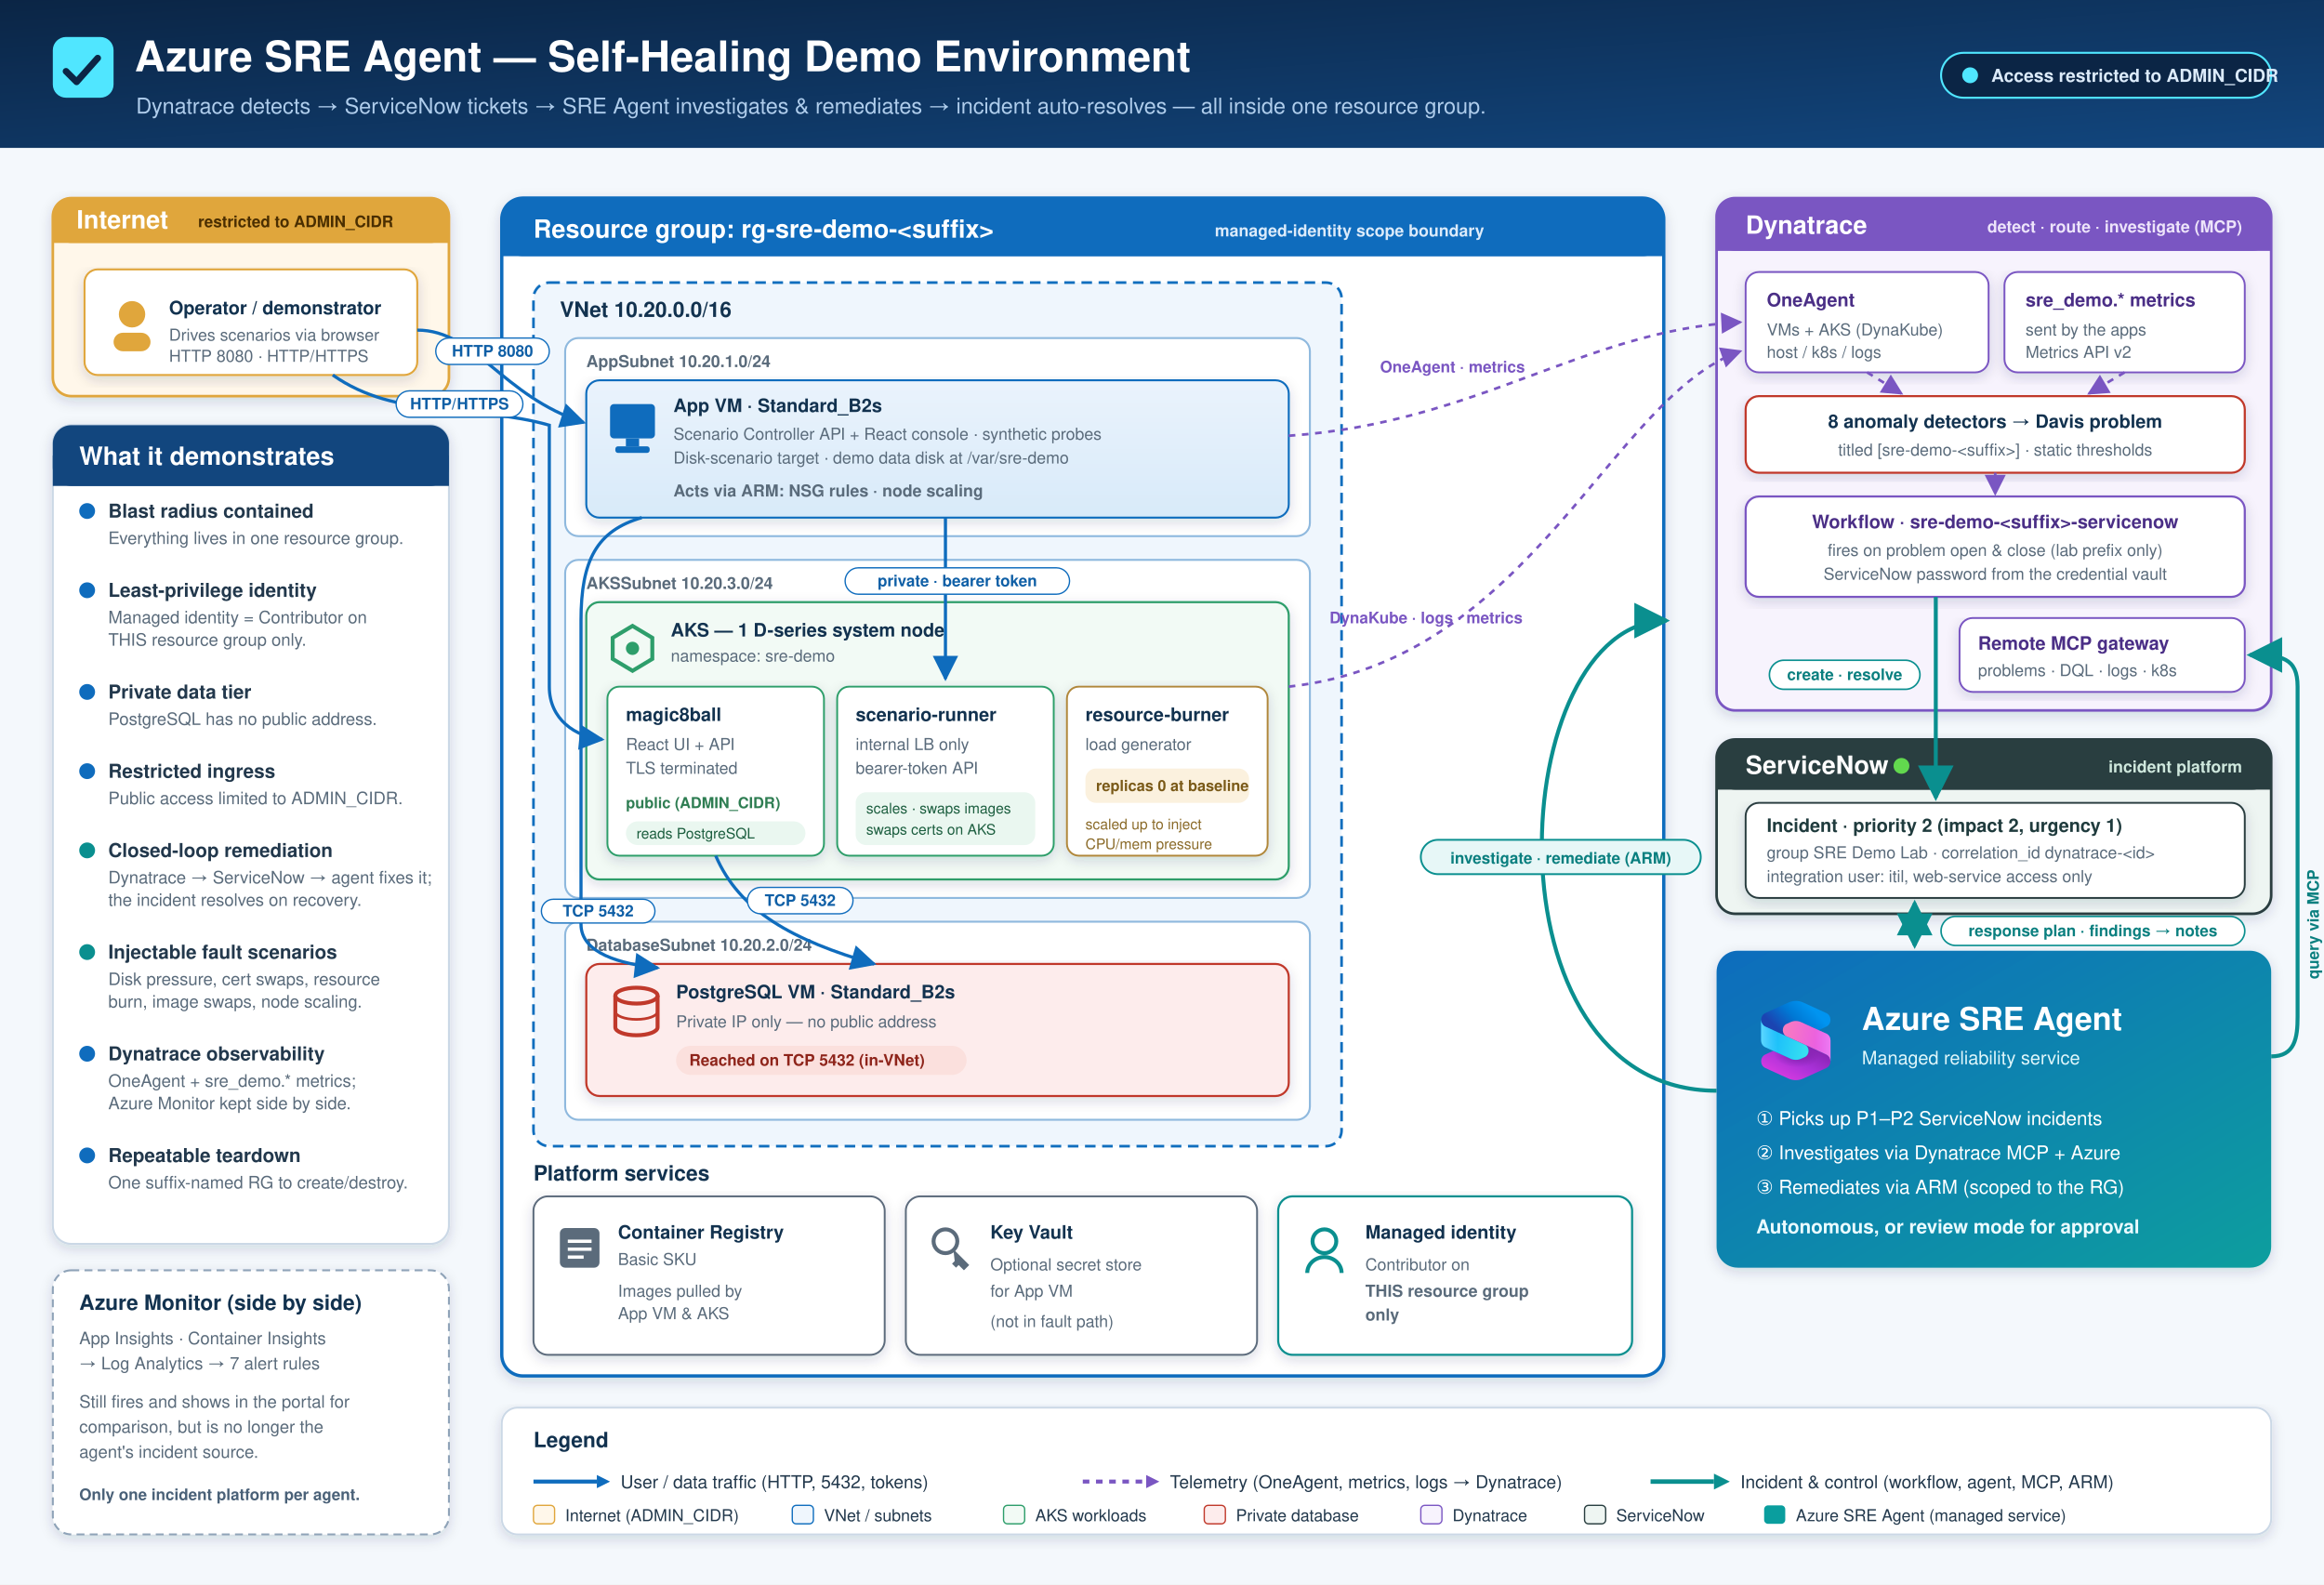
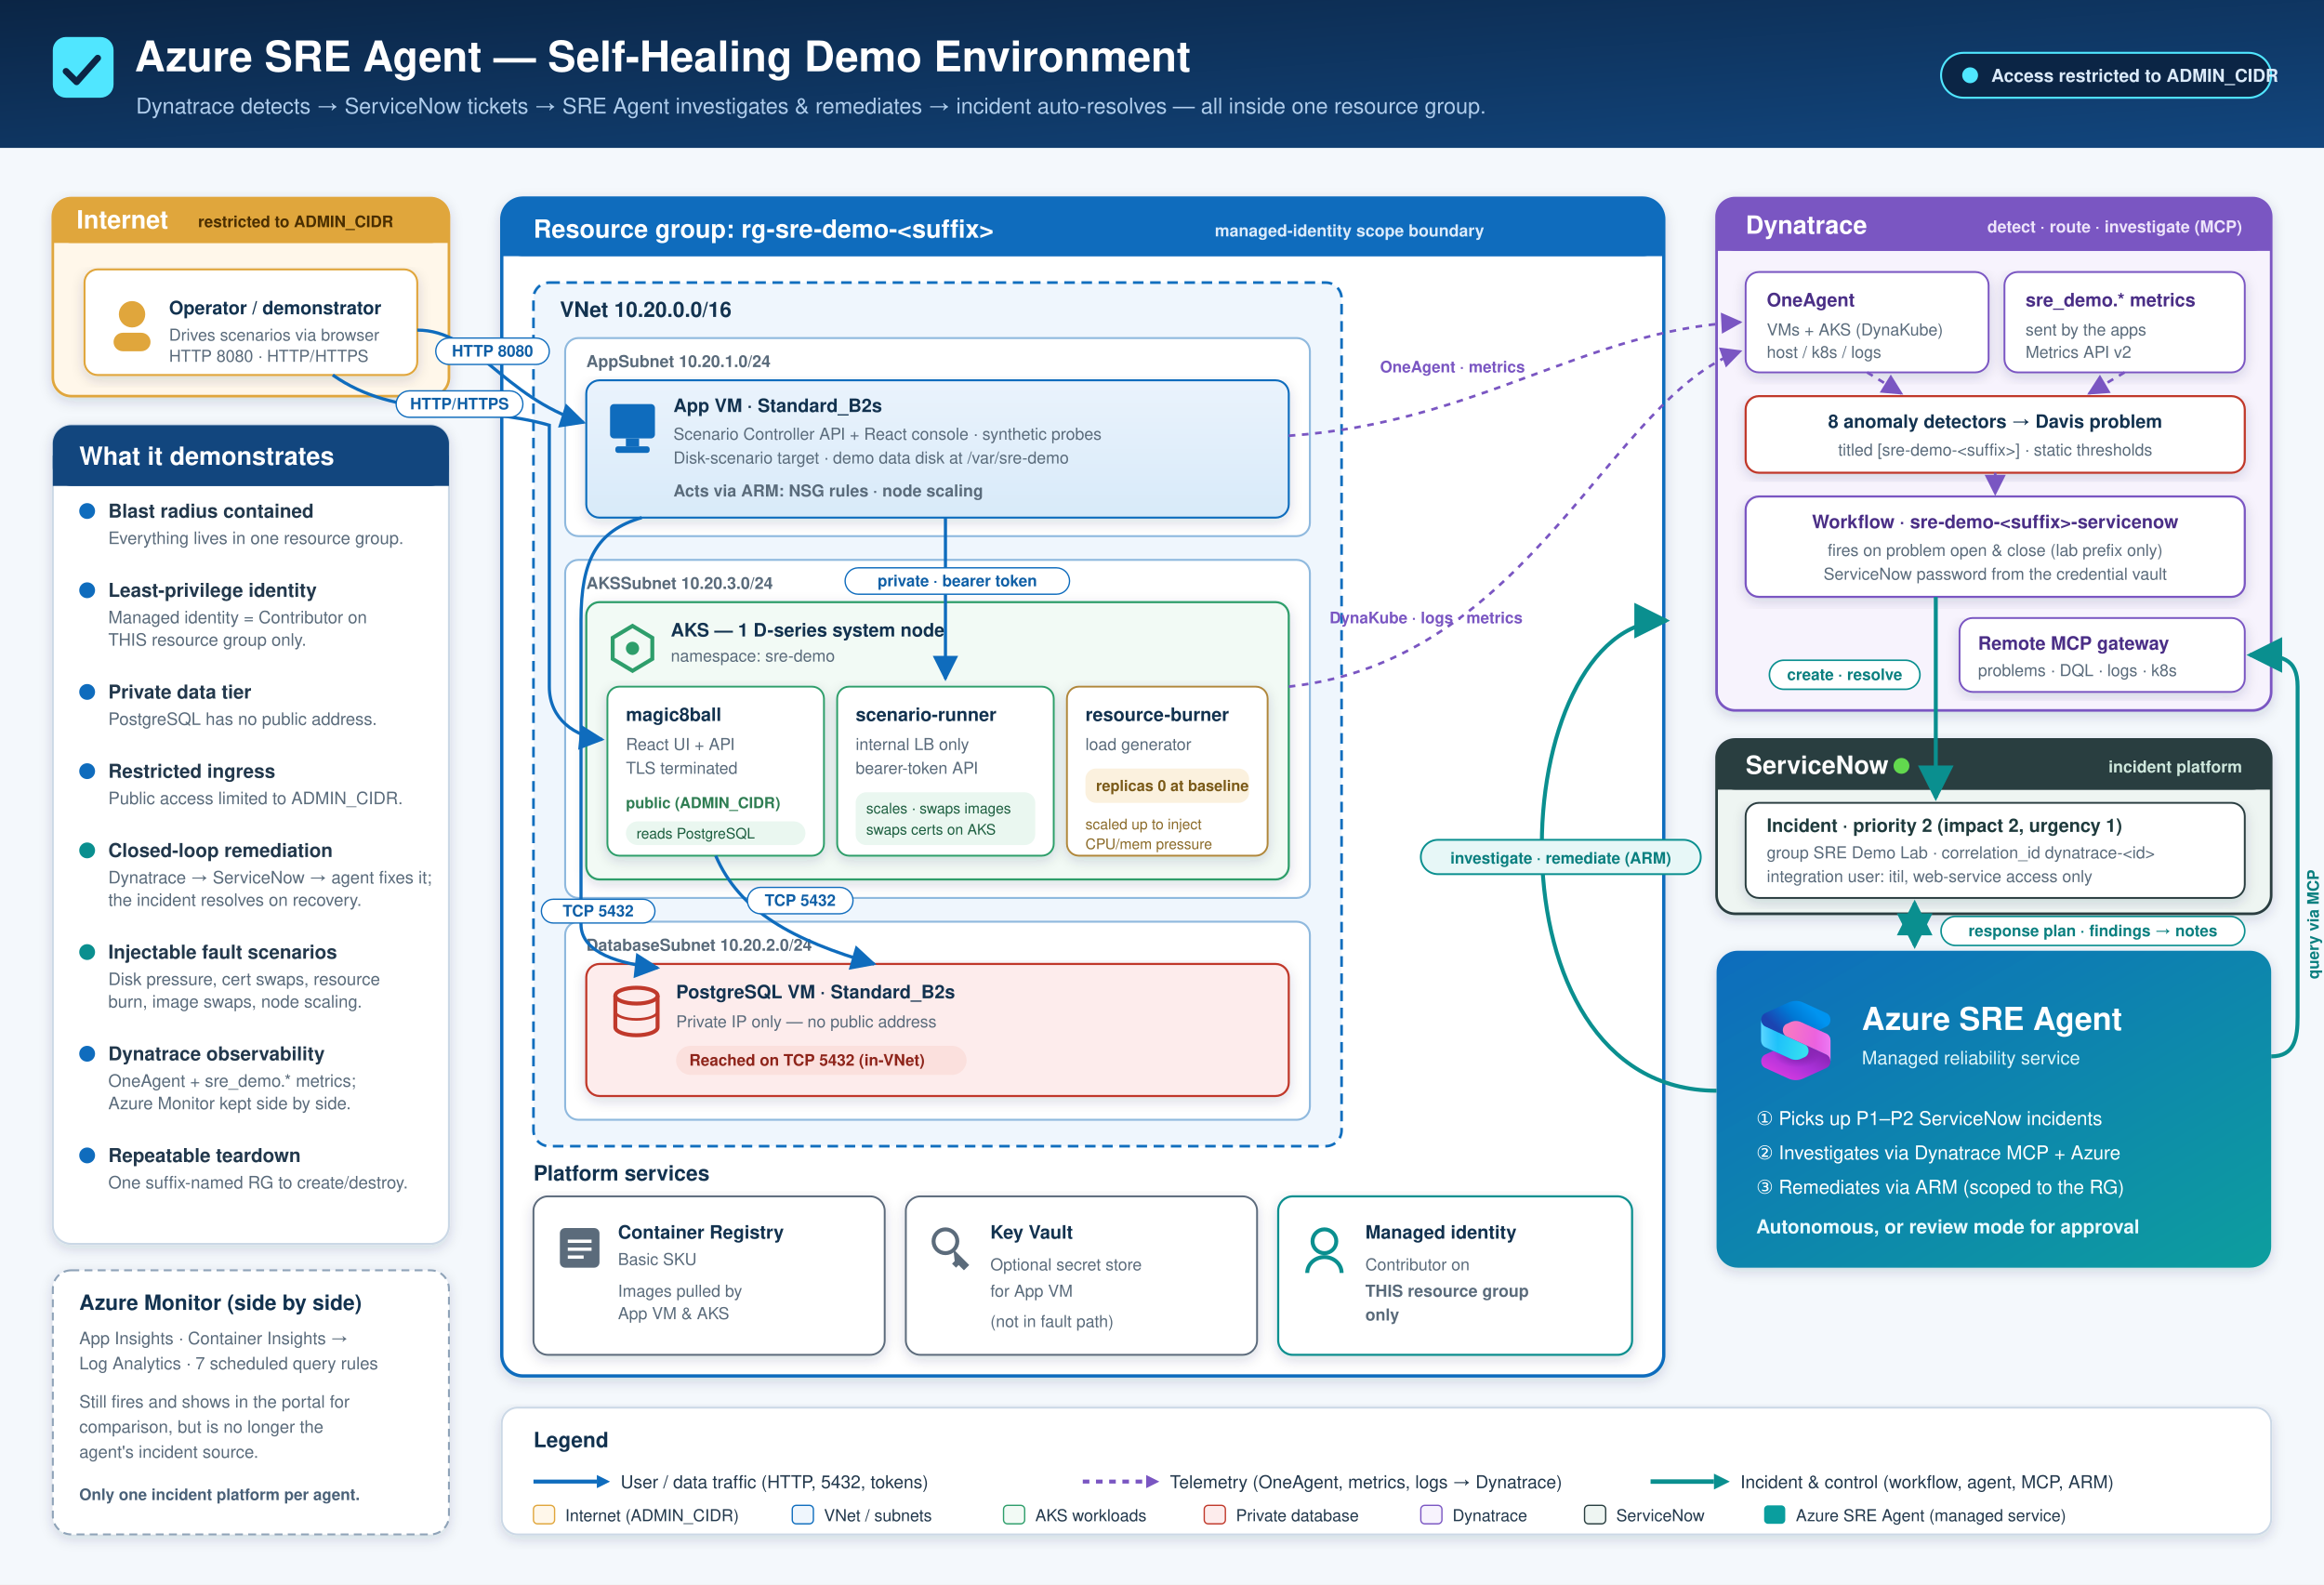
<svg xmlns="http://www.w3.org/2000/svg" width="1760" height="1200" viewBox="0 0 1760 1200" font-family="Segoe UI, Helvetica, Arial, sans-serif">
  <defs>
    <linearGradient id="hdr" x1="0" y1="0" x2="1" y2="1">
      <stop offset="0" stop-color="#0B2545" />
      <stop offset="1" stop-color="#12467E" />
    </linearGradient>
    <linearGradient id="agentg" x1="0" y1="0" x2="1" y2="1">
      <stop offset="0" stop-color="#0F6CBD" />
      <stop offset="1" stop-color="#0A9E9E" />
    </linearGradient>
    <linearGradient id="vmg" x1="0" y1="0" x2="0" y2="1">
      <stop offset="0" stop-color="#EAF3FC" />
      <stop offset="1" stop-color="#D8EAF9" />
    </linearGradient>
    <filter id="sh" x="-6%" y="-6%" width="112%" height="118%">
      <feDropShadow dx="0" dy="3" stdDeviation="5" flood-color="#0B2545" flood-opacity="0.16" />
    </filter>
    <marker id="arw" viewBox="0 0 10 10" refX="9" refY="5" markerWidth="8" markerHeight="8" orient="auto-start-reverse">
      <path d="M0,0 L10,5 L0,10 z" fill="#0F6CBD" />
    </marker>
    <marker id="arwt" viewBox="0 0 10 10" refX="9" refY="5" markerWidth="8" markerHeight="8" orient="auto-start-reverse">
      <path d="M0,0 L10,5 L0,10 z" fill="#7A56C2" />
    </marker>
    <marker id="arwc" viewBox="0 0 10 10" refX="9" refY="5" markerWidth="9" markerHeight="9" orient="auto-start-reverse">
      <path d="M0,0 L10,5 L0,10 z" fill="#0A8F8F" />
    </marker>
    <style>
      .zt{font-size:19px;font-weight:700;}
      .sub{font-size:13px;fill:#5A6B7B;}
      .title{font-size:16px;font-weight:700;fill:#12324F;}
      .meta{font-size:12.5px;fill:#5A6B7B;}
      .chipt{font-size:14px;font-weight:700;fill:#12324F;}
      .lbl{font-size:12px;font-weight:600;fill:#0F5FA6;}
      .lblt{font-size:12px;font-weight:600;fill:#7A56C2;}
      .lblc{font-size:12px;font-weight:700;fill:#0A7F7F;}
      .flow{fill:none;stroke:#0F6CBD;stroke-width:2.4;}
      .tele{fill:none;stroke:#7A56C2;stroke-width:2;stroke-dasharray:5 5;}
      .ctrl{fill:none;stroke:#0A8F8F;stroke-width:3;}
      .dtt{font-size:14px;font-weight:700;fill:#4A2E86;}
      .snt{font-size:14px;font-weight:700;fill:#1F3B3D;}
      .pin{font-size:12px;fill:#12324F;}
    </style>
    <linearGradient id="paint0_linear_2645_421" x1="18.547" y1="-0.772" x2="7.396" y2="10.164" gradientUnits="userSpaceOnUse">
      <stop stop-color="#0094F0" />
      <stop offset="0.473" stop-color="#0078D4" />
      <stop offset="1" stop-color="#1B44B1" />
    </linearGradient>
    <linearGradient id="paint1_linear_2645_421" x1="22.682" y1="15.48" x2="12.489" y2="34.239" gradientUnits="userSpaceOnUse">
      <stop stop-color="#7F21A9" />
      <stop offset="0.505" stop-color="#A931D8" />
      <stop offset="0.99" stop-color="#DD3CE2" />
    </linearGradient>
    <radialGradient id="paint2_radial_2645_421" cx="0" cy="0" r="1" gradientUnits="userSpaceOnUse" gradientTransform="translate(16.6369 21.6167) rotate(-90) scale(5.17307 9.44125)">
      <stop stop-color="#7F21A9" />
      <stop offset="1" stop-color="#7F21A9" stop-opacity="0" />
    </radialGradient>
    <linearGradient id="paint3_linear_2645_421" x1="1.998" y1="13.31" x2="20.451" y2="17.483" gradientUnits="userSpaceOnUse">
      <stop stop-color="#0FAFFF" />
      <stop offset="1" stop-color="#36DFF1" />
    </linearGradient>
    <linearGradient id="paint4_linear_2645_421" x1="12.198" y1="13.531" x2="0.68" y2="13.531" gradientUnits="userSpaceOnUse">
      <stop offset="0.302" stop-color="#6CE0FF" stop-opacity="0" />
      <stop offset="1" stop-color="#6CE0FF" />
    </linearGradient>
    <linearGradient id="paint5_linear_2645_421" x1="30" y1="13.194" x2="10.631" y2="9.549" gradientUnits="userSpaceOnUse">
      <stop stop-color="#E656EB" />
      <stop offset="1" stop-color="#F97DBD" />
    </linearGradient>
    <linearGradient id="paint6_linear_2645_421" x1="23.667" y1="18.933" x2="32.375" y2="18.933" gradientUnits="userSpaceOnUse">
      <stop stop-color="#F08AF4" stop-opacity="0" />
      <stop offset="1" stop-color="#F08AF4" />
    </linearGradient>
  </defs>
  <rect width="1760" height="1200" fill="#F4F8FC" />
  <rect x="0" y="0" width="1760" height="112" fill="url(#hdr)" />
  <g transform="translate(40,34)">
    <rect x="0" y="-6" width="46" height="46" rx="10" fill="#50E6FF" />
    <path d="M10,20 l8,8 l16,-18" fill="none" stroke="#0B2545" stroke-width="5" stroke-linecap="round" stroke-linejoin="round" />
  </g>
  <text x="102" y="54" fill="#FFFFFF" font-size="32" font-weight="700">Azure SRE Agent — Self-Healing Demo Environment</text>
  <text x="103" y="86" fill="#AFCDEC" font-size="16.5">Dynatrace detects → ServiceNow tickets → SRE Agent investigates &amp; remediates → incident auto-resolves — all inside one resource group.</text>
  <g transform="translate(1470,40)">
    <rect x="0" y="0" width="250" height="34" rx="17" fill="#0B2545" stroke="#50E6FF" stroke-width="1.5" />
    <circle cx="22" cy="17" r="6" fill="#50E6FF" />
    <text x="38" y="22" fill="#DCEBFA" font-size="13.5" font-weight="600">Access restricted to ADMIN_CIDR</text>
  </g>
  <g filter="url(#sh)">
    <rect x="40" y="150" width="300" height="150" rx="14" fill="#FFF7EA" stroke="#E0A63C" stroke-width="2" />
  </g>
  <rect x="40" y="150" width="300" height="34" rx="14" fill="#E0A63C" />
  <rect x="40" y="168" width="300" height="16" fill="#E0A63C" />
  <text x="58" y="173" class="zt" fill="#FFFFFF">Internet</text>
  <text x="150" y="172" font-size="12" font-weight="600" fill="#4A2E00">restricted to ADMIN_CIDR</text>
  <g filter="url(#sh)">
    <rect x="64" y="204" width="252" height="80" rx="10" fill="#FFFFFF" stroke="#E0A63C" stroke-width="1.5" />
  </g>
  <g transform="translate(84,224)">
    <circle cx="16" cy="14" r="10" fill="#E0A63C" />
    <rect x="2" y="28" width="28" height="14" rx="7" fill="#E0A63C" />
  </g>
  <text x="128" y="238" class="chipt">Operator / demonstrator</text>
  <text x="128" y="258" class="meta">Drives scenarios via browser</text>
  <text x="128" y="274" class="meta">HTTP 8080 · HTTP/HTTPS</text>
  <g filter="url(#sh)">
    <rect x="40" y="322" width="300" height="620" rx="14" fill="#FFFFFF" stroke="#CBD8E6" stroke-width="1.5" />
  </g>
  <rect x="40" y="322" width="300" height="46" rx="14" fill="#12467E" />
  <rect x="40" y="345" width="300" height="23" fill="#12467E" />
  <text x="60" y="352" class="zt" fill="#FFFFFF">What it demonstrates</text>
  <g font-size="14.5" fill="#22384C">
    <g transform="translate(60,392)">
      <circle cx="6" cy="-5" r="6" fill="#0F6CBD" />
      <text x="22" y="0" font-weight="700">Blast radius contained</text>
      <text x="22" y="20" font-size="13" fill="#5A6B7B">Everything lives in one resource group.</text>
    </g>
    <g transform="translate(60,452)">
      <circle cx="6" cy="-5" r="6" fill="#0F6CBD" />
      <text x="22" y="0" font-weight="700">Least-privilege identity</text>
      <text x="22" y="20" font-size="13" fill="#5A6B7B">Managed identity = Contributor on</text>
      <text x="22" y="37" font-size="13" fill="#5A6B7B">THIS resource group only.</text>
    </g>
    <g transform="translate(60,529)">
      <circle cx="6" cy="-5" r="6" fill="#0F6CBD" />
      <text x="22" y="0" font-weight="700">Private data tier</text>
      <text x="22" y="20" font-size="13" fill="#5A6B7B">PostgreSQL has no public address.</text>
    </g>
    <g transform="translate(60,589)">
      <circle cx="6" cy="-5" r="6" fill="#0F6CBD" />
      <text x="22" y="0" font-weight="700">Restricted ingress</text>
      <text x="22" y="20" font-size="13" fill="#5A6B7B">Public access limited to ADMIN_CIDR.</text>
    </g>
    <g transform="translate(60,649)">
      <circle cx="6" cy="-5" r="6" fill="#0A8F8F" />
      <text x="22" y="0" font-weight="700">Closed-loop remediation</text>
      <text x="22" y="20" font-size="13" fill="#5A6B7B">Dynatrace → ServiceNow → agent fixes it;</text>
      <text x="22" y="37" font-size="13" fill="#5A6B7B">the incident resolves on recovery.</text>
    </g>
    <g transform="translate(60,726)">
      <circle cx="6" cy="-5" r="6" fill="#0A8F8F" />
      <text x="22" y="0" font-weight="700">Injectable fault scenarios</text>
      <text x="22" y="20" font-size="13" fill="#5A6B7B">Disk pressure, cert swaps, resource</text>
      <text x="22" y="37" font-size="13" fill="#5A6B7B">burn, image swaps, node scaling.</text>
    </g>
    <g transform="translate(60,803)">
      <circle cx="6" cy="-5" r="6" fill="#0F6CBD" />
      <text x="22" y="0" font-weight="700">Dynatrace observability</text>
      <text x="22" y="20" font-size="13" fill="#5A6B7B">OneAgent + sre_demo.* metrics;</text>
      <text x="22" y="37" font-size="13" fill="#5A6B7B">Azure Monitor kept side by side.</text>
    </g>
    <g transform="translate(60,880)">
      <circle cx="6" cy="-5" r="6" fill="#0F6CBD" />
      <text x="22" y="0" font-weight="700">Repeatable teardown</text>
      <text x="22" y="20" font-size="13" fill="#5A6B7B">One suffix-named RG to create/destroy.</text>
    </g>
  </g>
  <g filter="url(#sh)">
    <rect x="380" y="150" width="880" height="892" rx="16" fill="#FFFFFF" stroke="#0F6CBD" stroke-width="2.5" />
  </g>
  <rect x="380" y="150" width="880" height="44" rx="16" fill="#0F6CBD" />
  <rect x="380" y="172" width="880" height="22" fill="#0F6CBD" />
  <text x="404" y="180" class="zt" fill="#FFFFFF">Resource group:  rg-sre-demo-&lt;suffix&gt;</text>
  <text x="920" y="179" font-size="12.5" font-weight="600" fill="#DCEBFA">managed-identity scope boundary</text>
  <rect x="404" y="214" width="612" height="654" rx="12" fill="#EFF6FD" stroke="#106EBE" stroke-width="2" stroke-dasharray="8 5" />
  <text x="424" y="240" class="title" fill="#0B4E86">VNet  10.20.0.0/16</text>
  <rect x="428" y="256" width="564" height="150" rx="10" fill="#FFFFFF" stroke="#8FB9DE" stroke-width="1.5" />
  <text x="444" y="278" class="meta" font-weight="700" fill="#0B4E86">AppSubnet  10.20.1.0/24</text>
  <g filter="url(#sh)">
    <rect x="444" y="288" width="532" height="104" rx="10" fill="url(#vmg)" stroke="#0F6CBD" stroke-width="1.5" />
  </g>
  <g transform="translate(462,306)">
    <rect x="0" y="0" width="34" height="26" rx="3" fill="#0F6CBD" />
    <rect x="12" y="26" width="10" height="6" fill="#0F6CBD" />
    <rect x="4" y="32" width="26" height="5" rx="2" fill="#0F6CBD" />
  </g>
  <text x="510" y="312" class="chipt">App VM · Standard_B2s</text>
  <text x="510" y="333" class="meta">Scenario Controller API + React console · synthetic probes</text>
  <text x="510" y="351" class="meta">Disk-scenario target · demo data disk at /var/sre-demo</text>
  <text x="510" y="376" class="meta" font-weight="700" fill="#0B4E86">Acts via ARM: NSG rules · node scaling</text>
  <rect x="428" y="424" width="564" height="256" rx="10" fill="#FFFFFF" stroke="#8FB9DE" stroke-width="1.5" />
  <text x="444" y="446" class="meta" font-weight="700" fill="#0B4E86">AKSSubnet  10.20.3.0/24</text>
  <g filter="url(#sh)">
    <rect x="444" y="456" width="532" height="210" rx="10" fill="#F2FAF5" stroke="#2E9E6B" stroke-width="1.6" />
  </g>
  <g transform="translate(462,474)">
    <path d="M17,0 L32,9 L32,25 L17,34 L2,25 L2,9 Z" fill="none" stroke="#2E9E6B" stroke-width="3" />
    <circle cx="17" cy="17" r="5" fill="#2E9E6B" />
  </g>
  <text x="508" y="482" class="chipt" fill="#1C5E3F">AKS — 1 D-series system node</text>
  <text x="508" y="501" class="meta" fill="#2E7D52">namespace: sre-demo</text>
  <g filter="url(#sh)">
    <rect x="460" y="520" width="164" height="128" rx="9" fill="#FFFFFF" stroke="#2E9E6B" stroke-width="1.4" />
  </g>
  <text x="474" y="546" class="chipt" fill="#1C5E3F">magic8ball</text>
  <text x="474" y="568" class="meta">React UI + API</text>
  <text x="474" y="586" class="meta">TLS terminated</text>
  <text x="474" y="612" font-size="11.5" font-weight="700" fill="#2E7D52">public (ADMIN_CIDR)</text>
  <rect x="474" y="622" width="136" height="18" rx="9" fill="#EAF7F0" />
  <text x="482" y="635" font-size="11" fill="#1C5E3F">reads PostgreSQL</text>
  <g filter="url(#sh)">
    <rect x="634" y="520" width="164" height="128" rx="9" fill="#FFFFFF" stroke="#2E9E6B" stroke-width="1.4" />
  </g>
  <text x="648" y="546" class="chipt" fill="#1C5E3F">scenario-runner</text>
  <text x="648" y="568" class="meta">internal LB only</text>
  <text x="648" y="586" class="meta">bearer-token API</text>
  <rect x="648" y="600" width="136" height="40" rx="8" fill="#EAF7F0" />
  <text x="656" y="616" font-size="11" fill="#1C5E3F">scales · swaps images</text>
  <text x="656" y="632" font-size="11" fill="#1C5E3F">swaps certs on AKS</text>
  <g filter="url(#sh)">
    <rect x="808" y="520" width="152" height="128" rx="9" fill="#FFFFFF" stroke="#B0873B" stroke-width="1.4" />
  </g>
  <text x="822" y="546" class="chipt" fill="#7A5A18">resource-burner</text>
  <text x="822" y="568" class="meta">load generator</text>
  <rect x="822" y="582" width="124" height="26" rx="8" fill="#FBF1DE" />
  <text x="830" y="599" font-size="11.5" font-weight="700" fill="#7A5A18">replicas 0 at baseline</text>
  <text x="822" y="628" font-size="11" fill="#8A6A28">scaled up to inject</text>
  <text x="822" y="643" font-size="11" fill="#8A6A28">CPU/mem pressure</text>
  <rect x="428" y="698" width="564" height="150" rx="10" fill="#FFFFFF" stroke="#8FB9DE" stroke-width="1.5" />
  <text x="444" y="720" class="meta" font-weight="700" fill="#0B4E86">DatabaseSubnet  10.20.2.0/24</text>
  <g filter="url(#sh)">
    <rect x="444" y="730" width="532" height="100" rx="10" fill="#FDECEC" stroke="#C0392B" stroke-width="1.6" />
  </g>
  <g transform="translate(464,748)">
    <ellipse cx="18" cy="6" rx="16" ry="6" fill="none" stroke="#C0392B" stroke-width="3" />
    <path d="M2,6 V30 a16,6 0 0 0 32,0 V6" fill="none" stroke="#C0392B" stroke-width="3" />
    <path d="M2,18 a16,6 0 0 0 32,0" fill="none" stroke="#C0392B" stroke-width="2" />
  </g>
  <text x="512" y="756" class="chipt" fill="#8E241A">PostgreSQL VM · Standard_B2s</text>
  <text x="512" y="778" class="meta">Private IP only — no public address</text>
  <rect x="512" y="792" width="220" height="22" rx="11" fill="#FBE0DD" />
  <text x="522" y="807" font-size="12" font-weight="700" fill="#8E241A">Reached on TCP 5432 (in-VNet)</text>
  <text x="404" y="894" class="title" fill="#12324F">Platform services</text>
  <g filter="url(#sh)">
    <rect x="404" y="906" width="266" height="120" rx="11" fill="#FFFFFF" stroke="#5B6B7B" stroke-width="1.4" />
  </g>
  <g transform="translate(424,930)">
    <rect x="0" y="0" width="30" height="30" rx="4" fill="#5B6B7B" />
    <path d="M6,10 h18 M6,16 h18 M6,22 h12" stroke="#FFFFFF" stroke-width="2.5" />
  </g>
  <text x="468" y="938" class="chipt">Container Registry</text>
  <text x="468" y="958" class="meta">Basic SKU</text>
  <text x="468" y="982" class="meta">Images pulled by</text>
  <text x="468" y="999" class="meta">App VM &amp; AKS</text>
  <g filter="url(#sh)">
    <rect x="686" y="906" width="266" height="120" rx="11" fill="#FFFFFF" stroke="#5B6B7B" stroke-width="1.4" />
  </g>
  <g transform="translate(706,930)">
    <circle cx="10" cy="10" r="9" fill="none" stroke="#5B6B7B" stroke-width="3" />
    <path d="M16,16 l12,12 l-4,4 l-4,-4 l-2,2 l-3,-3 l2,-2 z" fill="#5B6B7B" />
  </g>
  <text x="750" y="938" class="chipt">Key Vault</text>
  <text x="750" y="962" class="meta">Optional secret store</text>
  <text x="750" y="982" class="meta">for App VM</text>
  <text x="750" y="1005" class="meta">(not in fault path)</text>
  <g filter="url(#sh)">
    <rect x="968" y="906" width="268" height="120" rx="11" fill="#FFFFFF" stroke="#0A8F8F" stroke-width="1.6" />
  </g>
  <g transform="translate(988,930)">
    <circle cx="15" cy="10" r="9" fill="none" stroke="#0A8F8F" stroke-width="3" />
    <path d="M2,34 a13,12 0 0 1 26,0" fill="none" stroke="#0A8F8F" stroke-width="3" />
  </g>
  <text x="1034" y="938" class="chipt" fill="#0A6E6E">Managed identity</text>
  <text x="1034" y="962" class="meta">Contributor on</text>
  <text x="1034" y="982" class="meta" font-weight="700" fill="#0A6E6E">THIS resource group</text>
  <text x="1034" y="1000" class="meta" font-weight="700" fill="#0A6E6E">only</text>
  <g filter="url(#sh)">
    <rect x="1300" y="150" width="420" height="388" rx="14" fill="#F7F3FD" stroke="#7A56C2" stroke-width="2" />
  </g>
  <rect x="1300" y="150" width="420" height="40" rx="14" fill="#7A56C2" />
  <rect x="1300" y="170" width="420" height="20" fill="#7A56C2" />
  <text x="1322" y="177" class="zt" fill="#FFFFFF">Dynatrace</text>
  <text x="1698" y="176" font-size="12.5" font-weight="600" fill="#EDE4FA" text-anchor="end">detect · route · investigate (MCP)</text>
  <g filter="url(#sh)">
    <rect x="1322" y="206" width="184" height="76" rx="10" fill="#FFFFFF" stroke="#7A56C2" stroke-width="1.4" />
  </g>
  <text x="1338" y="232" class="dtt">OneAgent</text>
  <text x="1338" y="254" class="meta">VMs + AKS (DynaKube)</text>
  <text x="1338" y="271" class="meta">host / k8s / logs</text>
  <g filter="url(#sh)">
    <rect x="1518" y="206" width="182" height="76" rx="10" fill="#FFFFFF" stroke="#7A56C2" stroke-width="1.4" />
  </g>
  <text x="1534" y="232" class="dtt">sre_demo.* metrics</text>
  <text x="1534" y="254" class="meta">sent by the apps</text>
  <text x="1534" y="271" class="meta">Metrics API v2</text>
  <g filter="url(#sh)">
    <rect x="1322" y="300" width="378" height="58" rx="10" fill="#FFFFFF" stroke="#C0392B" stroke-width="1.6" />
  </g>
  <text x="1511" y="324" class="chipt" fill="#8E241A" text-anchor="middle">8 anomaly detectors → Davis problem</text>
  <text x="1511" y="345" class="meta" text-anchor="middle">titled [sre-demo-&lt;suffix&gt;] · static thresholds</text>
  <g filter="url(#sh)">
    <rect x="1322" y="376" width="378" height="76" rx="10" fill="#FFFFFF" stroke="#7A56C2" stroke-width="1.6" />
  </g>
  <text x="1511" y="400" class="dtt" text-anchor="middle">Workflow · sre-demo-&lt;suffix&gt;-servicenow</text>
  <text x="1511" y="421" class="meta" text-anchor="middle">fires on problem open &amp; close (lab prefix only)</text>
  <text x="1511" y="439" class="meta" text-anchor="middle">ServiceNow password from the credential vault</text>
  <g filter="url(#sh)">
    <rect x="1484" y="468" width="216" height="56" rx="10" fill="#FFFFFF" stroke="#7A56C2" stroke-width="1.4" />
  </g>
  <text x="1498" y="492" class="dtt">Remote MCP gateway</text>
  <text x="1498" y="512" class="meta">problems · DQL · logs · k8s</text>
  <g filter="url(#sh)">
    <rect x="1300" y="560" width="420" height="132" rx="14" fill="#EEF5F2" stroke="#293E40" stroke-width="2" />
  </g>
  <rect x="1300" y="560" width="420" height="38" rx="14" fill="#293E40" />
  <rect x="1300" y="580" width="420" height="18" fill="#293E40" />
  <text x="1322" y="586" class="zt" fill="#FFFFFF">ServiceNow</text>
  <circle cx="1440" cy="580" r="6" fill="#62D84E" />
  <text x="1698" y="585" font-size="12.5" font-weight="600" fill="#CFE8DD" text-anchor="end">incident platform</text>
  <g filter="url(#sh)">
    <rect x="1322" y="608" width="378" height="72" rx="10" fill="#FFFFFF" stroke="#293E40" stroke-width="1.4" />
  </g>
  <text x="1338" y="630" class="snt">Incident · priority 2 (impact 2, urgency 1)</text>
  <text x="1338" y="650" class="meta">group SRE Demo Lab · correlation_id dynatrace-&lt;id&gt;</text>
  <text x="1338" y="668" class="meta">integration user: itil, web-service access only</text>
  <g filter="url(#sh)">
    <rect x="1300" y="720" width="420" height="240" rx="16" fill="url(#agentg)" />
  </g>
  <g transform="translate(1330,758) scale(1.875)">
    <path d="M28.286 10.394L25.218 11.794L18.166 8.58C16.778 7.946 15.226 7.946 13.838 8.58L12.216 9.32C11.33 9.726 10.746 10.706 10.746 11.794C10.746 12.888 11.33 13.868 12.216 14.274L6.786 11.794L3.718 10.394C2.574 9.874 2.002 8.76 2.002 7.64C2.002 6.526 2.574 5.414 3.718 4.886L12.99 0.66C14.914 -0.22 17.09 -0.22 19.01 0.66L28.286 4.886C30.572 5.932 30.572 9.354 28.286 10.394Z" fill="url(#paint0_linear_2645_421)" />
    <path d="M30 24.36C30 25.474 29.428 26.586 28.286 27.114L19.01 31.34C17.086 32.22 14.91 32.22 12.99 31.34L3.714 27.114C1.428 26.068 1.428 22.648 3.714 21.608L6.894 20.154L13.836 23.32C15.224 23.954 16.776 23.954 18.164 23.32L19.674 22.634C20.56 22.228 21.144 21.248 21.144 20.154C21.144 19.06 20.56 18.08 19.674 17.68L25.104 20.16H25.11L28.284 21.606C29.428 22.126 29.998 23.24 29.998 24.36H30Z" fill="url(#paint1_linear_2645_421)" />
    <path d="M30 24.36C30 25.474 29.428 26.586 28.286 27.114L19.01 31.34C17.086 32.22 14.91 32.22 12.99 31.34L3.714 27.114C1.428 26.068 1.428 22.648 3.714 21.608L6.894 20.154L13.836 23.32C15.224 23.954 16.776 23.954 18.164 23.32L19.674 22.634C20.56 22.228 21.144 21.248 21.144 20.154C21.144 19.06 20.56 18.08 19.674 17.68L25.104 20.16H25.11L28.284 21.606C29.428 22.126 29.998 23.24 29.998 24.36H30Z" fill="url(#paint2_radial_2645_421)" />
    <path d="M21.144 20.154C21.144 21.248 20.56 22.228 19.674 22.634L18.164 23.32C16.776 23.954 15.224 23.954 13.836 23.32L6.894 20.154L3.714 18.708C2.57 18.182 1.998 17.068 1.998 15.948V7.64C1.998 8.76 2.57 9.874 3.714 10.394L6.782 11.794L12.212 14.274L15.998 16L19.672 17.68C20.558 18.08 21.144 19.06 21.144 20.154Z" fill="url(#paint3_linear_2645_421)" />
    <path d="M21.144 20.154C21.144 21.248 20.56 22.228 19.674 22.634L18.164 23.32C16.776 23.954 15.224 23.954 13.836 23.32L6.894 20.154L3.714 18.708C2.57 18.182 1.998 17.068 1.998 15.948V7.64C1.998 8.76 2.57 9.874 3.714 10.394L6.782 11.794L12.212 14.274L15.998 16L19.672 17.68C20.558 18.08 21.144 19.06 21.144 20.154Z" fill="url(#paint4_linear_2645_421)" />
    <path d="M30 15.946V24.36C30 23.24 29.428 22.126 28.286 21.606L25.112 20.16H25.106L19.676 17.68L16.002 16L12.216 14.274C11.33 13.868 10.746 12.888 10.746 11.794C10.746 10.708 11.33 9.728 12.216 9.32L13.838 8.58C15.226 7.946 16.778 7.946 18.166 8.58L25.218 11.794L28.286 13.194C29.43 13.72 30 14.832 30 15.946Z" fill="url(#paint5_linear_2645_421)" />
    <path d="M30 15.946V24.36C30 23.24 29.428 22.126 28.286 21.606L25.112 20.16H25.106L19.676 17.68L16.002 16L12.216 14.274C11.33 13.868 10.746 12.888 10.746 11.794C10.746 10.708 11.33 9.728 12.216 9.32L13.838 8.58C15.226 7.946 16.778 7.946 18.166 8.58L25.218 11.794L28.286 13.194C29.43 13.72 30 14.832 30 15.946Z" fill="url(#paint6_linear_2645_421)" />
  </g>
  <text x="1410" y="780" fill="#FFFFFF" font-size="24" font-weight="700">Azure SRE Agent</text>
  <text x="1410" y="806" fill="#DFF6FA" font-size="14">Managed reliability service</text>
  <g font-size="14.5" fill="#FFFFFF">
    <text x="1330" y="852">① Picks up P1–P2 ServiceNow incidents</text>
    <text x="1330" y="878">② Investigates via Dynatrace MCP + Azure</text>
    <text x="1330" y="904">③ Remediates via ARM (scoped to the RG)</text>
    <text x="1330" y="934" font-weight="700" fill="#EAFBFF">Autonomous, or review mode for approval</text>
  </g>
  <path class="flow" marker-end="url(#arw)" d="M316,250 C360,250 380,300 442,320" />
  <rect x="330" y="256" width="86" height="20" rx="10" fill="#FFFFFF" stroke="#0F6CBD" stroke-width="1" />
  <text x="373" y="270" class="lbl" text-anchor="middle">HTTP 8080</text>
  <path class="flow" marker-end="url(#arw)" d="M252,284 C300,318 360,306 416,322 L416,520 C416,545 436,558 456,560" />
  <rect x="300" y="296" width="96" height="20" rx="10" fill="#FFFFFF" stroke="#0F6CBD" stroke-width="1" />
  <text x="348" y="310" class="lbl" text-anchor="middle">HTTP/HTTPS</text>
  <path class="flow" marker-end="url(#arw)" d="M716,392 C716,440 716,470 716,514" />
  <rect x="640" y="430" width="170" height="20" rx="10" fill="#FFFFFF" stroke="#0F6CBD" stroke-width="1" />
  <text x="725" y="444" class="lbl" text-anchor="middle">private · bearer token</text>
  <path class="flow" marker-end="url(#arw)" d="M486,392 C452,402 440,424 440,470 L440,700 C440,722 470,730 498,733" />
  <rect x="410" y="681" width="86" height="18" rx="9" fill="#FFFFFF" stroke="#0F6CBD" stroke-width="1" />
  <text x="453" y="694" class="lbl" text-anchor="middle">TCP 5432</text>
  <path class="flow" marker-end="url(#arw)" d="M542,648 C560,690 600,712 662,730" />
  <rect x="566" y="672" width="80" height="20" rx="10" fill="#FFFFFF" stroke="#0F6CBD" stroke-width="1" />
  <text x="606" y="686" class="lbl" text-anchor="middle">TCP 5432</text>
  <path class="tele" marker-end="url(#arwt)" d="M976,330 C1120,320 1200,250 1318,244" />
  <text x="1100" y="282" class="lblt" text-anchor="middle">OneAgent · metrics</text>
  <path class="tele" marker-end="url(#arwt)" d="M976,520 C1160,500 1220,300 1318,266" />
  <text x="1080" y="472" class="lblt" text-anchor="middle">DynaKube · logs · metrics</text>
  <path class="tele" marker-end="url(#arwt)" d="M1414,282 L1440,298" />
  <path class="tele" marker-end="url(#arwt)" d="M1609,282 L1582,298" />
  <path class="tele" marker-end="url(#arwt)" d="M1511,358 L1511,374" />
  <path class="ctrl" marker-end="url(#arwc)" d="M1466,452 L1466,604" />
  <rect x="1340" y="500" width="114" height="22" rx="11" fill="#FFFFFF" stroke="#0A8F8F" stroke-width="1.2" />
  <text x="1397" y="515" class="lblc" text-anchor="middle">create · resolve</text>
  <path class="ctrl" marker-start="url(#arwc)" marker-end="url(#arwc)" d="M1450,684 L1450,716" />
  <rect x="1470" y="694" width="230" height="22" rx="11" fill="#FFFFFF" stroke="#0A8F8F" stroke-width="1.2" />
  <text x="1585" y="709" class="lblc" text-anchor="middle">response plan · findings → notes</text>
  <path class="ctrl" marker-end="url(#arwc)" d="M1720,800 C1738,800 1740,786 1740,770 L1740,520 C1740,498 1728,496 1704,496" />
  <text transform="translate(1756,700) rotate(-90)" class="lblc" text-anchor="middle">query via MCP</text>
  <path class="ctrl" marker-end="url(#arwc)" d="M1300,826 C1120,826 1140,470 1262,470" />
  <rect x="1076" y="636" width="212" height="26" rx="13" fill="#E7F7F7" stroke="#0A8F8F" stroke-width="1.4" />
  <text x="1182" y="654" class="lblc" text-anchor="middle">investigate · remediate (ARM)</text>
  <path class="ctrl" marker-end="url(#arwc)" d="M976,360 C1030,360 1040,414 1016,430" opacity="0.0" />
  <g filter="url(#sh)">
    <rect x="40" y="962" width="300" height="200" rx="14" fill="#FFFFFF" stroke="#8FA3B8" stroke-width="1.5" stroke-dasharray="6 4" />
  </g>
  <text x="60" y="992" class="title">Azure Monitor (side by side)</text>
  <g font-size="13" fill="#5A6B7B">
-     <text x="60" y="1018">App Insights · Container Insights</text>
-     <text x="60" y="1037">→ Log Analytics → 7 alert rules</text>
+     <text x="60" y="1018">App Insights · Container Insights →</text>
+     <text x="60" y="1037">Log Analytics · 7 scheduled query rules</text>
    <text x="60" y="1066">Still fires and shows in the portal for</text>
    <text x="60" y="1085">comparison, but is no longer the</text>
    <text x="60" y="1104">agent's incident source.</text>
  </g>
  <text x="60" y="1136" font-size="12" font-weight="600" fill="#4A6178">Only one incident platform per agent.</text>
  <g filter="url(#sh)">
    <rect x="380" y="1066" width="1340" height="96" rx="12" fill="#FFFFFF" stroke="#CBD8E6" stroke-width="1.4" />
  </g>
  <text x="404" y="1096" class="title">Legend</text>
  <line x1="404" y1="1122" x2="452" y2="1122" stroke="#0F6CBD" stroke-width="3" />
  <polygon points="452,1117 462,1122 452,1127" fill="#0F6CBD" />
  <text x="470" y="1127" font-size="13.5" fill="#22384C">User / data traffic (HTTP, 5432, tokens)</text>
  <line x1="820" y1="1122" x2="868" y2="1122" stroke="#7A56C2" stroke-width="3" stroke-dasharray="5 5" />
  <polygon points="868,1117 878,1122 868,1127" fill="#7A56C2" />
  <text x="886" y="1127" font-size="13.5" fill="#22384C">Telemetry (OneAgent, metrics, logs → Dynatrace)</text>
  <line x1="1250" y1="1122" x2="1298" y2="1122" stroke="#0A8F8F" stroke-width="3.4" />
  <polygon points="1298,1116 1310,1122 1298,1128" fill="#0A8F8F" />
  <text x="1318" y="1127" font-size="13.5" fill="#22384C">Incident &amp; control (workflow, agent, MCP, ARM)</text>
  <rect x="404" y="1140" width="16" height="14" rx="3" fill="#FFF7EA" stroke="#E0A63C" />
  <text x="428" y="1152" font-size="12.5" fill="#22384C">Internet (ADMIN_CIDR)</text>
  <rect x="600" y="1140" width="16" height="14" rx="3" fill="#EFF6FD" stroke="#106EBE" />
  <text x="624" y="1152" font-size="12.5" fill="#22384C">VNet / subnets</text>
  <rect x="760" y="1140" width="16" height="14" rx="3" fill="#F2FAF5" stroke="#2E9E6B" />
  <text x="784" y="1152" font-size="12.5" fill="#22384C">AKS workloads</text>
  <rect x="912" y="1140" width="16" height="14" rx="3" fill="#FDECEC" stroke="#C0392B" />
  <text x="936" y="1152" font-size="12.5" fill="#22384C">Private database</text>
  <rect x="1076" y="1140" width="16" height="14" rx="3" fill="#F7F3FD" stroke="#7A56C2" />
  <text x="1100" y="1152" font-size="12.5" fill="#22384C">Dynatrace</text>
  <rect x="1200" y="1140" width="16" height="14" rx="3" fill="#EEF5F2" stroke="#293E40" />
  <text x="1224" y="1152" font-size="12.5" fill="#22384C">ServiceNow</text>
  <rect x="1336" y="1140" width="16" height="14" rx="3" fill="#0A9E9E" />
  <text x="1360" y="1152" font-size="12.5" fill="#22384C">Azure SRE Agent (managed service)</text>
</svg>
